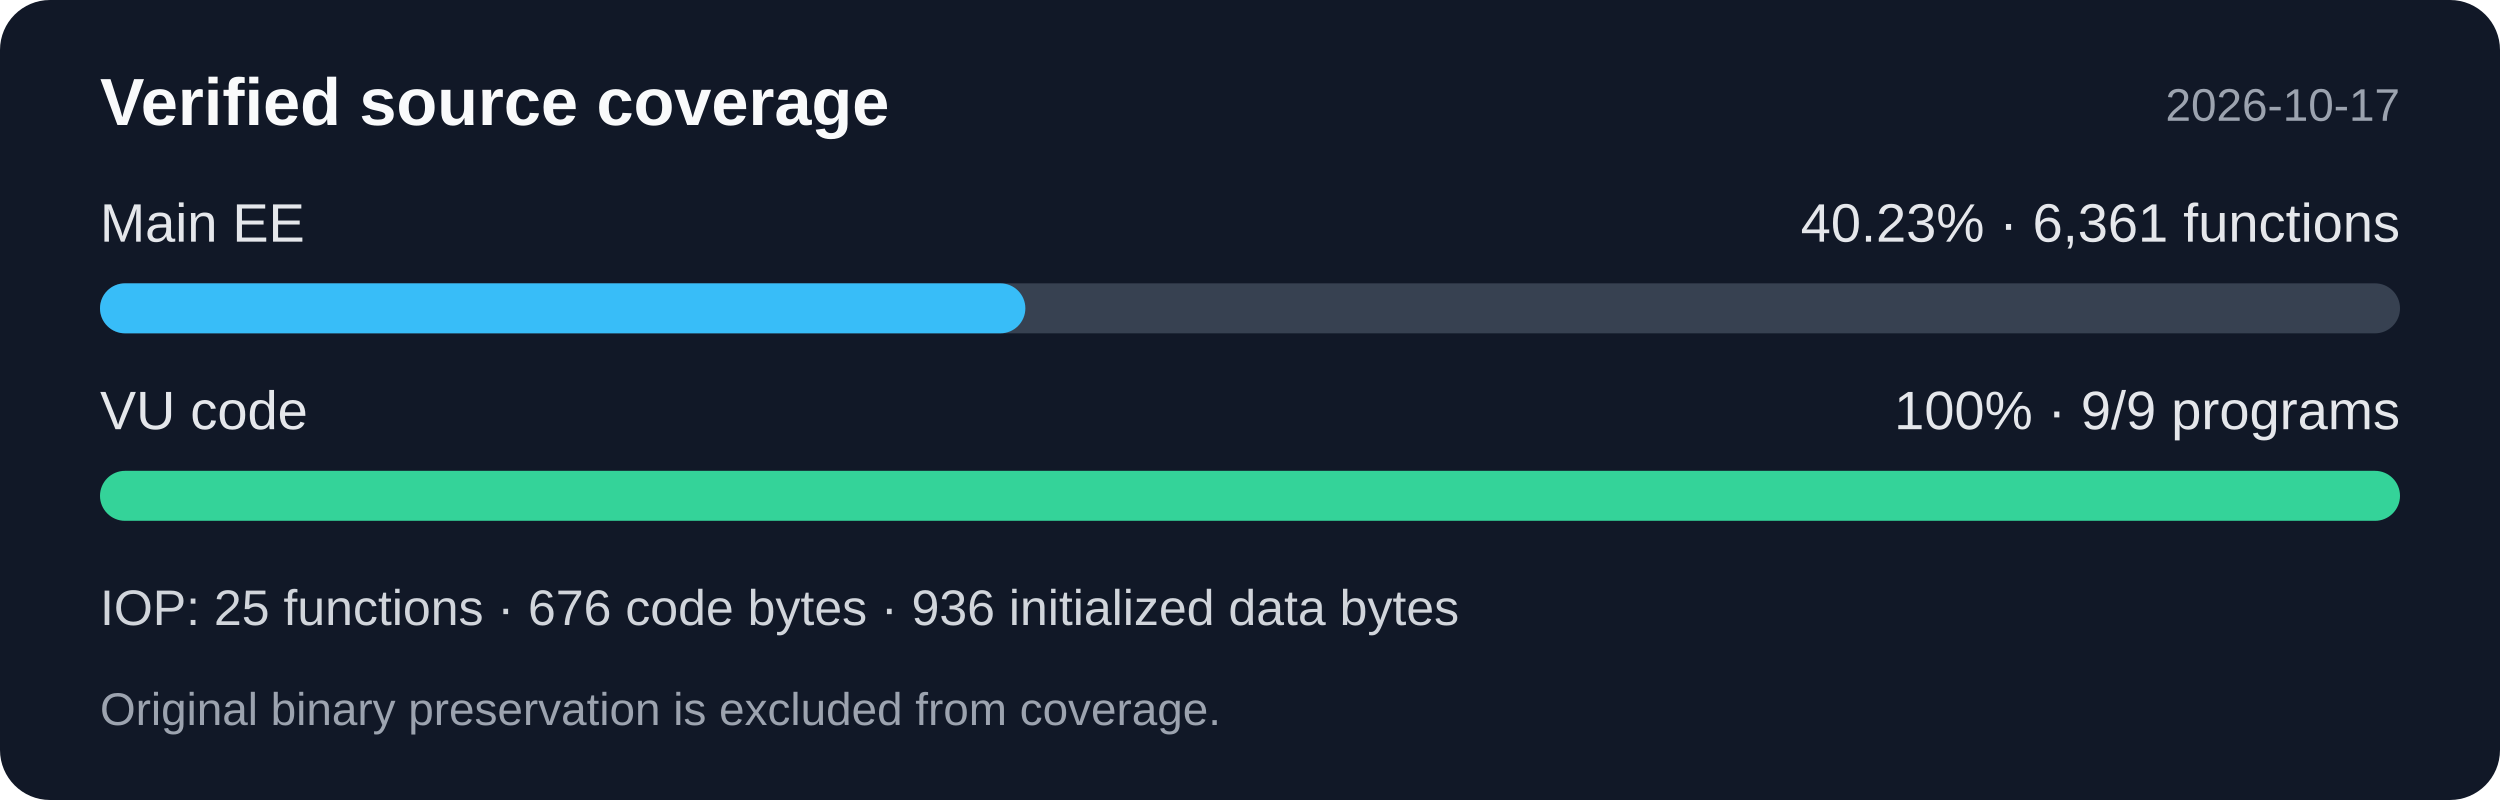
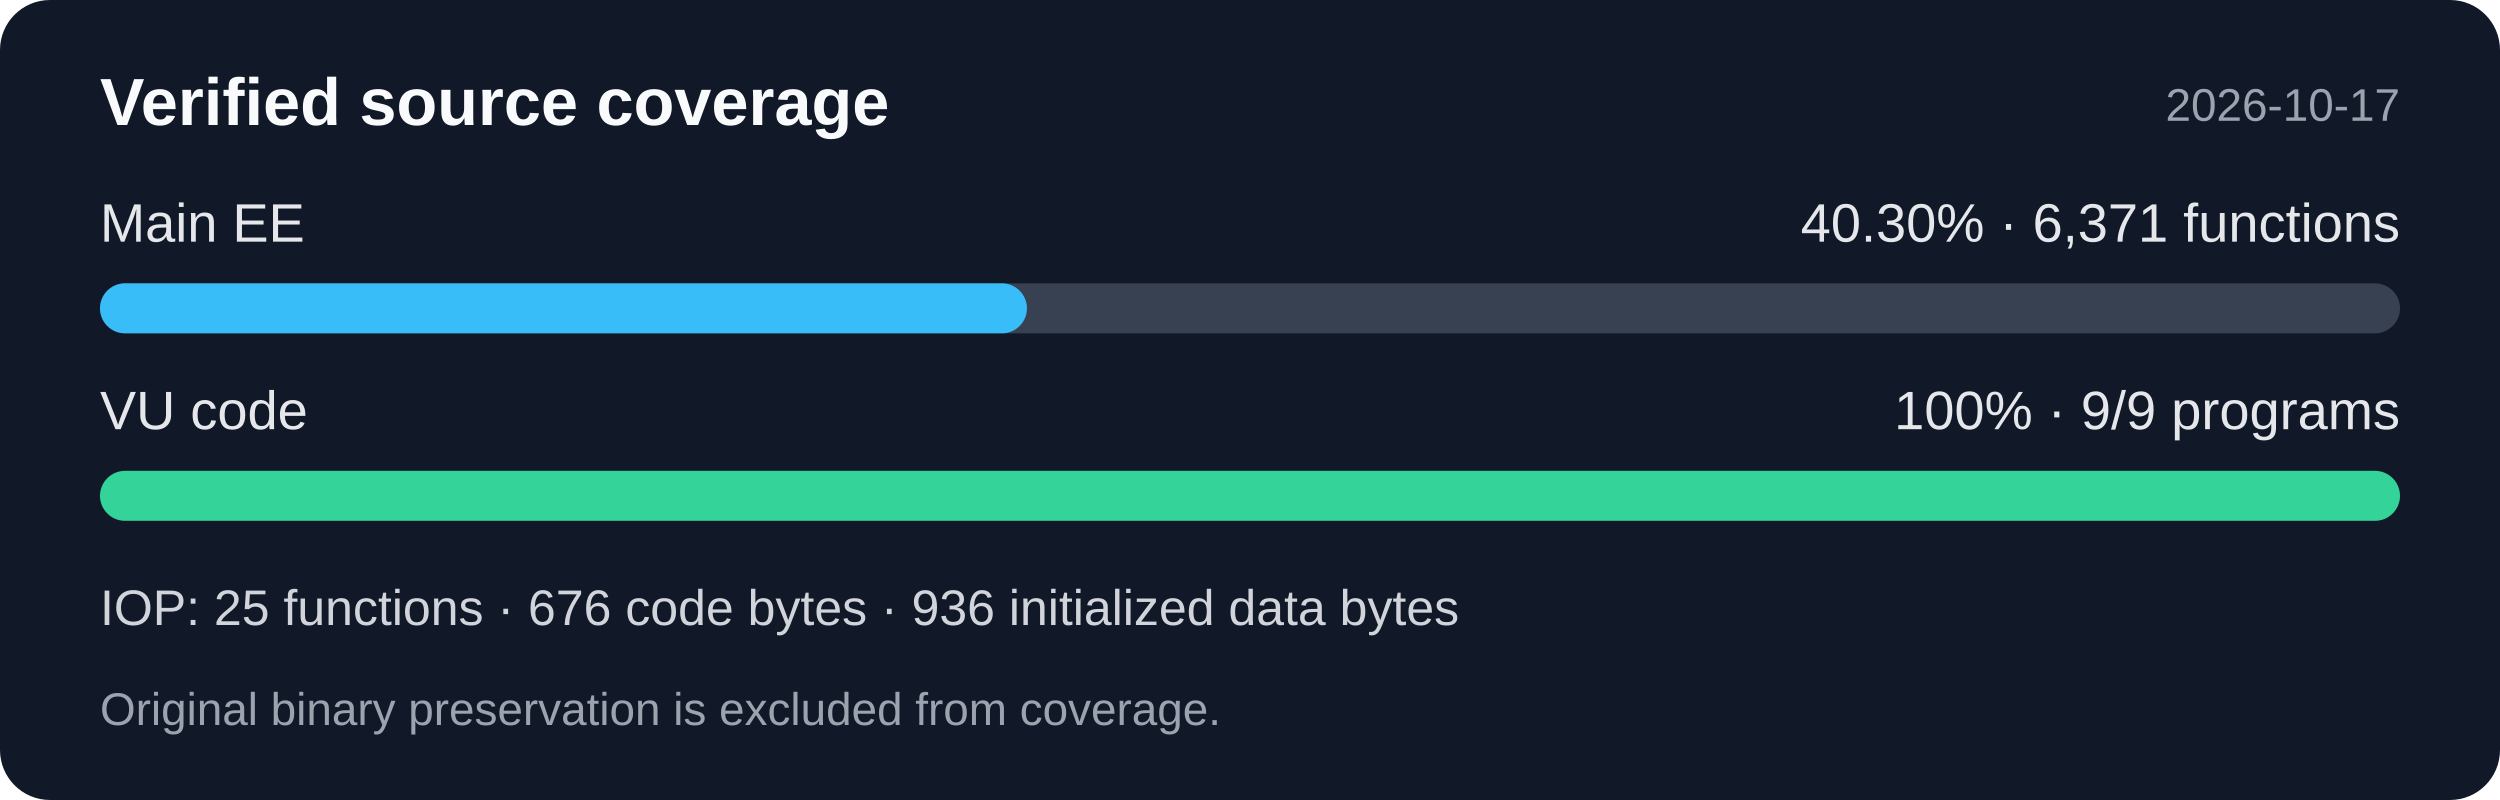
<svg xmlns="http://www.w3.org/2000/svg" width="600" height="192" viewBox="0 0 600 192" role="img" aria-labelledby="title desc">
  <rect width="600" height="192" rx="12" fill="#111827" />
  <g font-family="Segoe UI,Arial,sans-serif">
    <text x="24" y="30" fill="#f9fafb" font-size="16" font-weight="600">Verified source coverage</text>
    <text x="576" y="29" fill="#9ca3af" font-size="11" text-anchor="end">2026-10-17</text>
    <text x="24" y="58" fill="#e5e7eb" font-size="13">Main EE</text>
-     <text x="576" y="58" fill="#e5e7eb" font-size="13" text-anchor="end">40.23% · 6,361 functions</text>
+     <text x="576" y="58" fill="#e5e7eb" font-size="13" text-anchor="end">40.30% · 6,371 functions</text>
    <rect x="24" y="68" width="552" height="12" rx="6" fill="#374151" />
-     <rect x="24" y="68" width="222.087" height="12" rx="6" fill="#38bdf8" />
+     <rect x="24" y="68" width="222.468" height="12" rx="6" fill="#38bdf8" />
    <text x="24" y="103" fill="#e5e7eb" font-size="13">VU code</text>
    <text x="576" y="103" fill="#e5e7eb" font-size="13" text-anchor="end">100% · 9/9 programs</text>
    <rect x="24" y="113" width="552" height="12" rx="6" fill="#34d399" />
    <text x="24" y="150" fill="#d1d5db" font-size="12">IOP: 25 functions · 676 code bytes · 936 initialized data bytes</text>
    <text x="24" y="174" fill="#9ca3af" font-size="11">Original binary preservation is excluded from coverage.</text>
  </g>
</svg>
